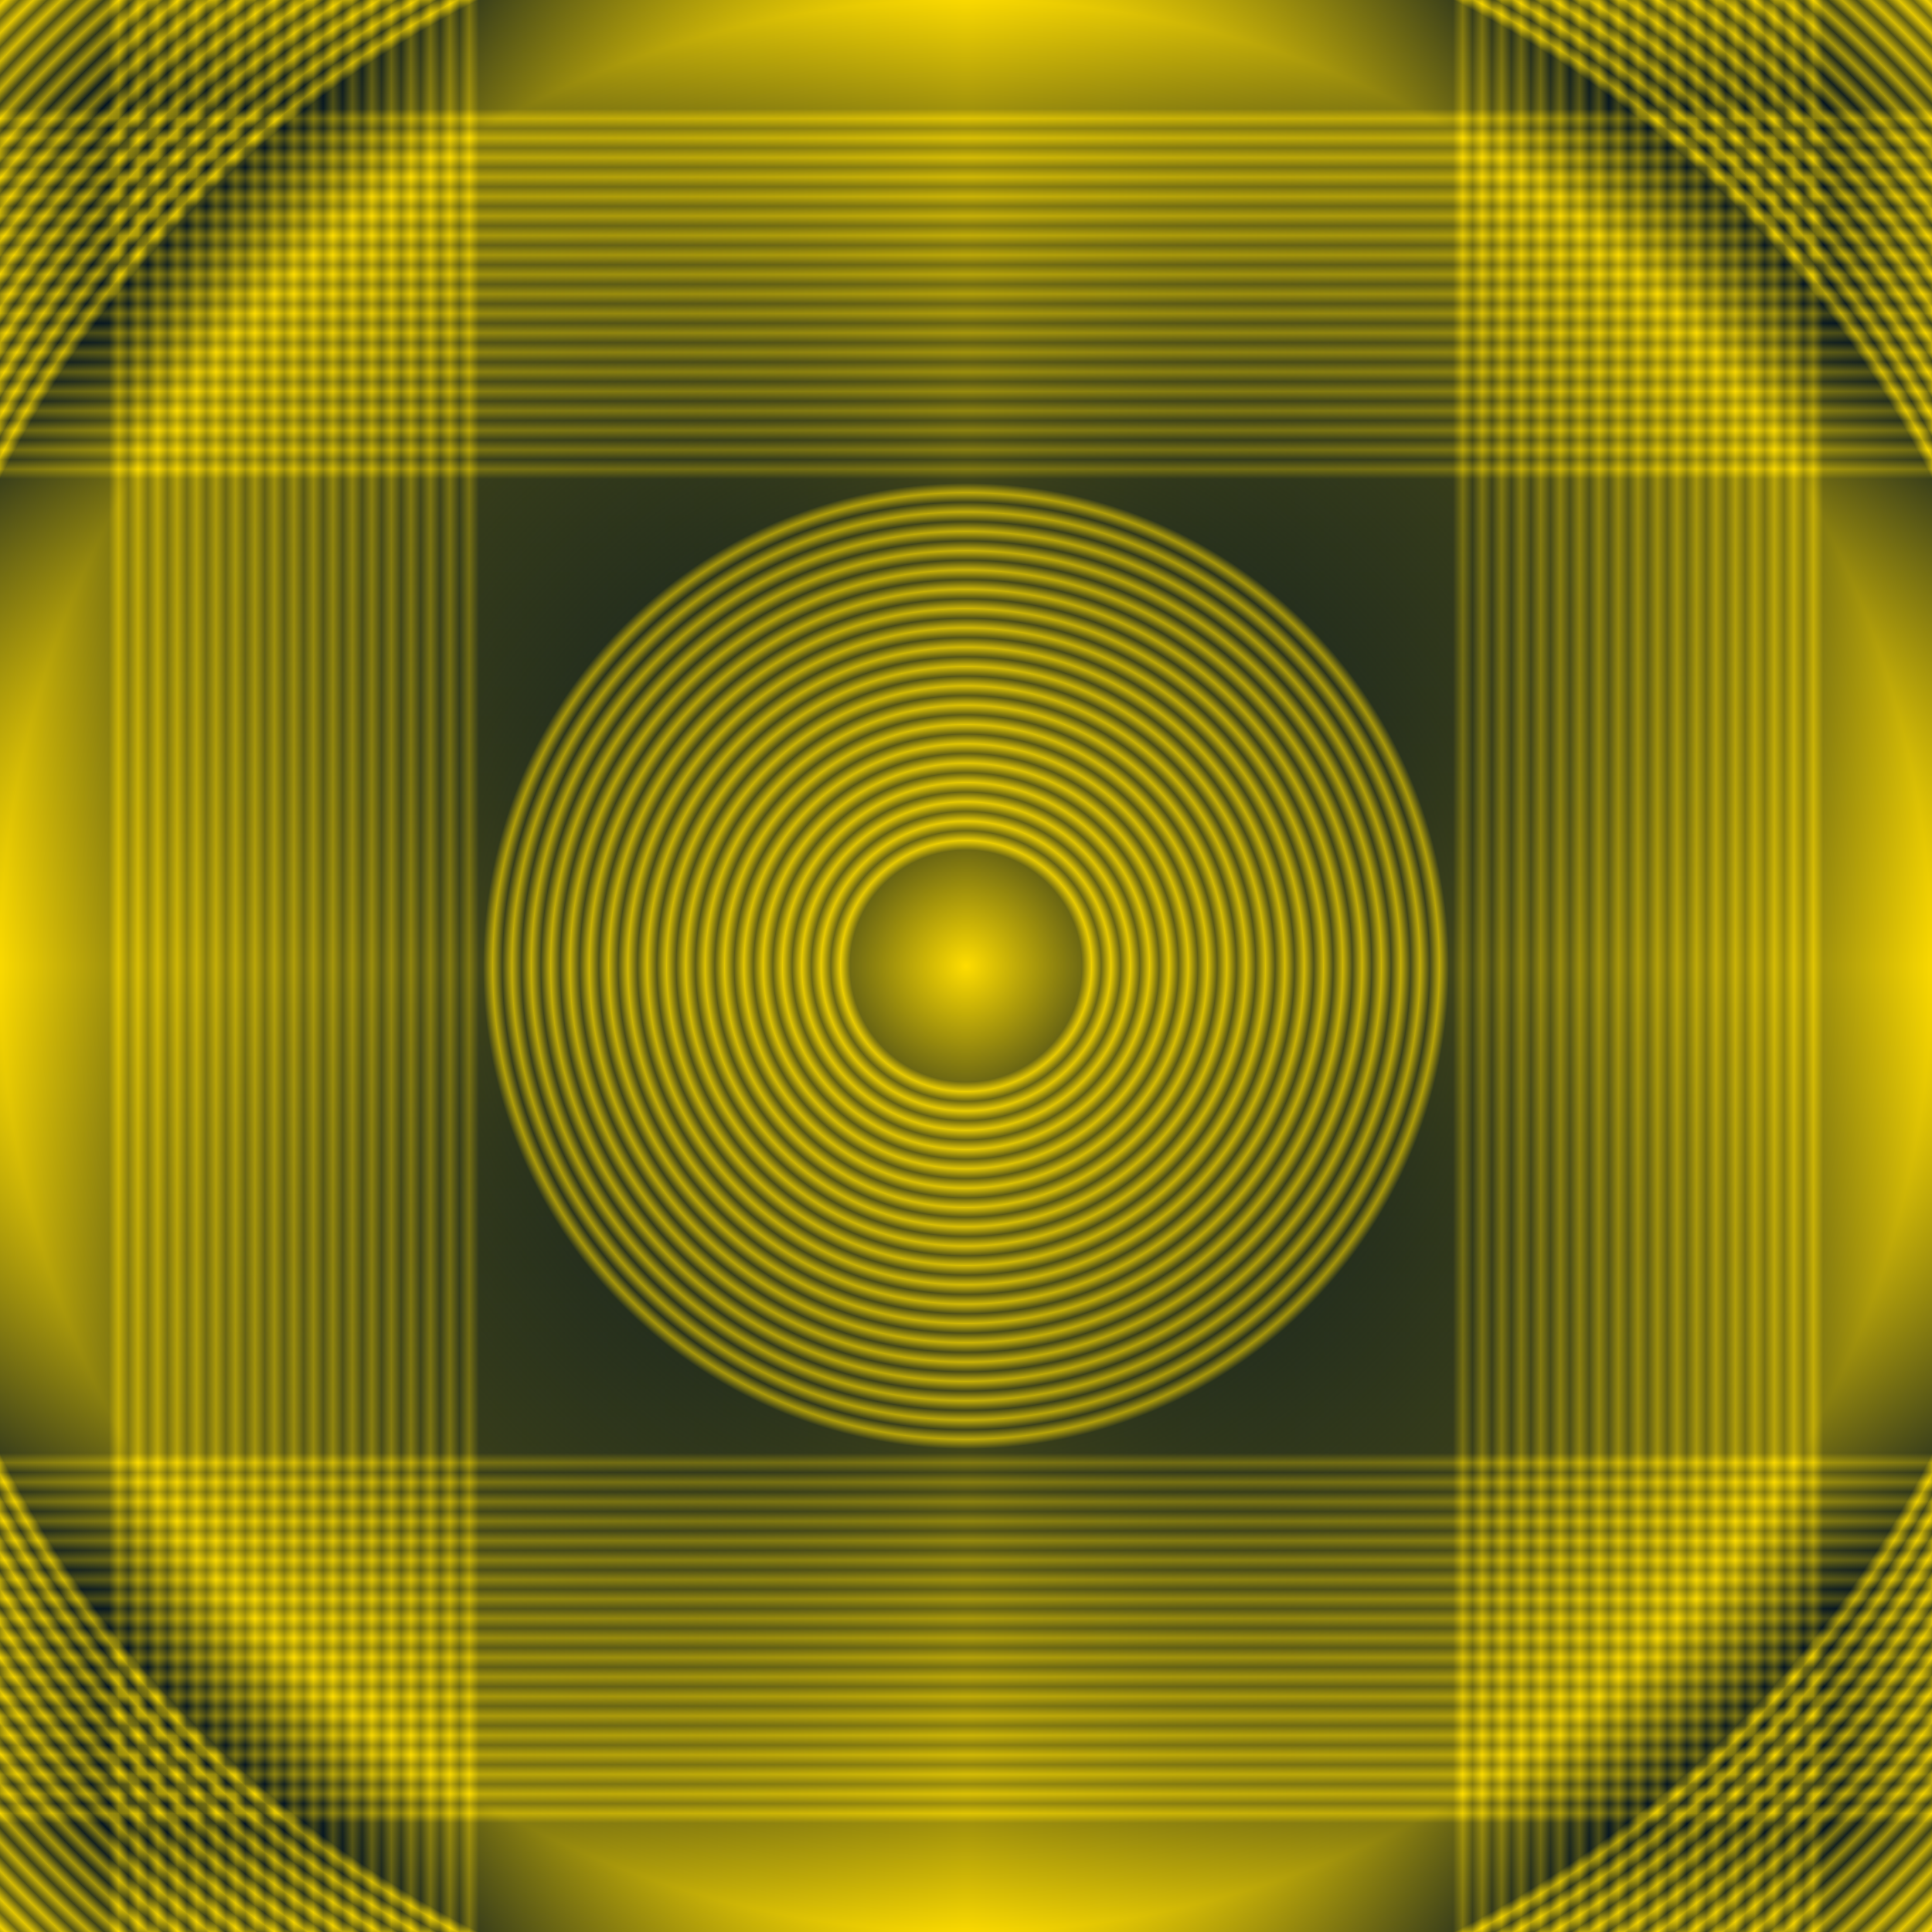
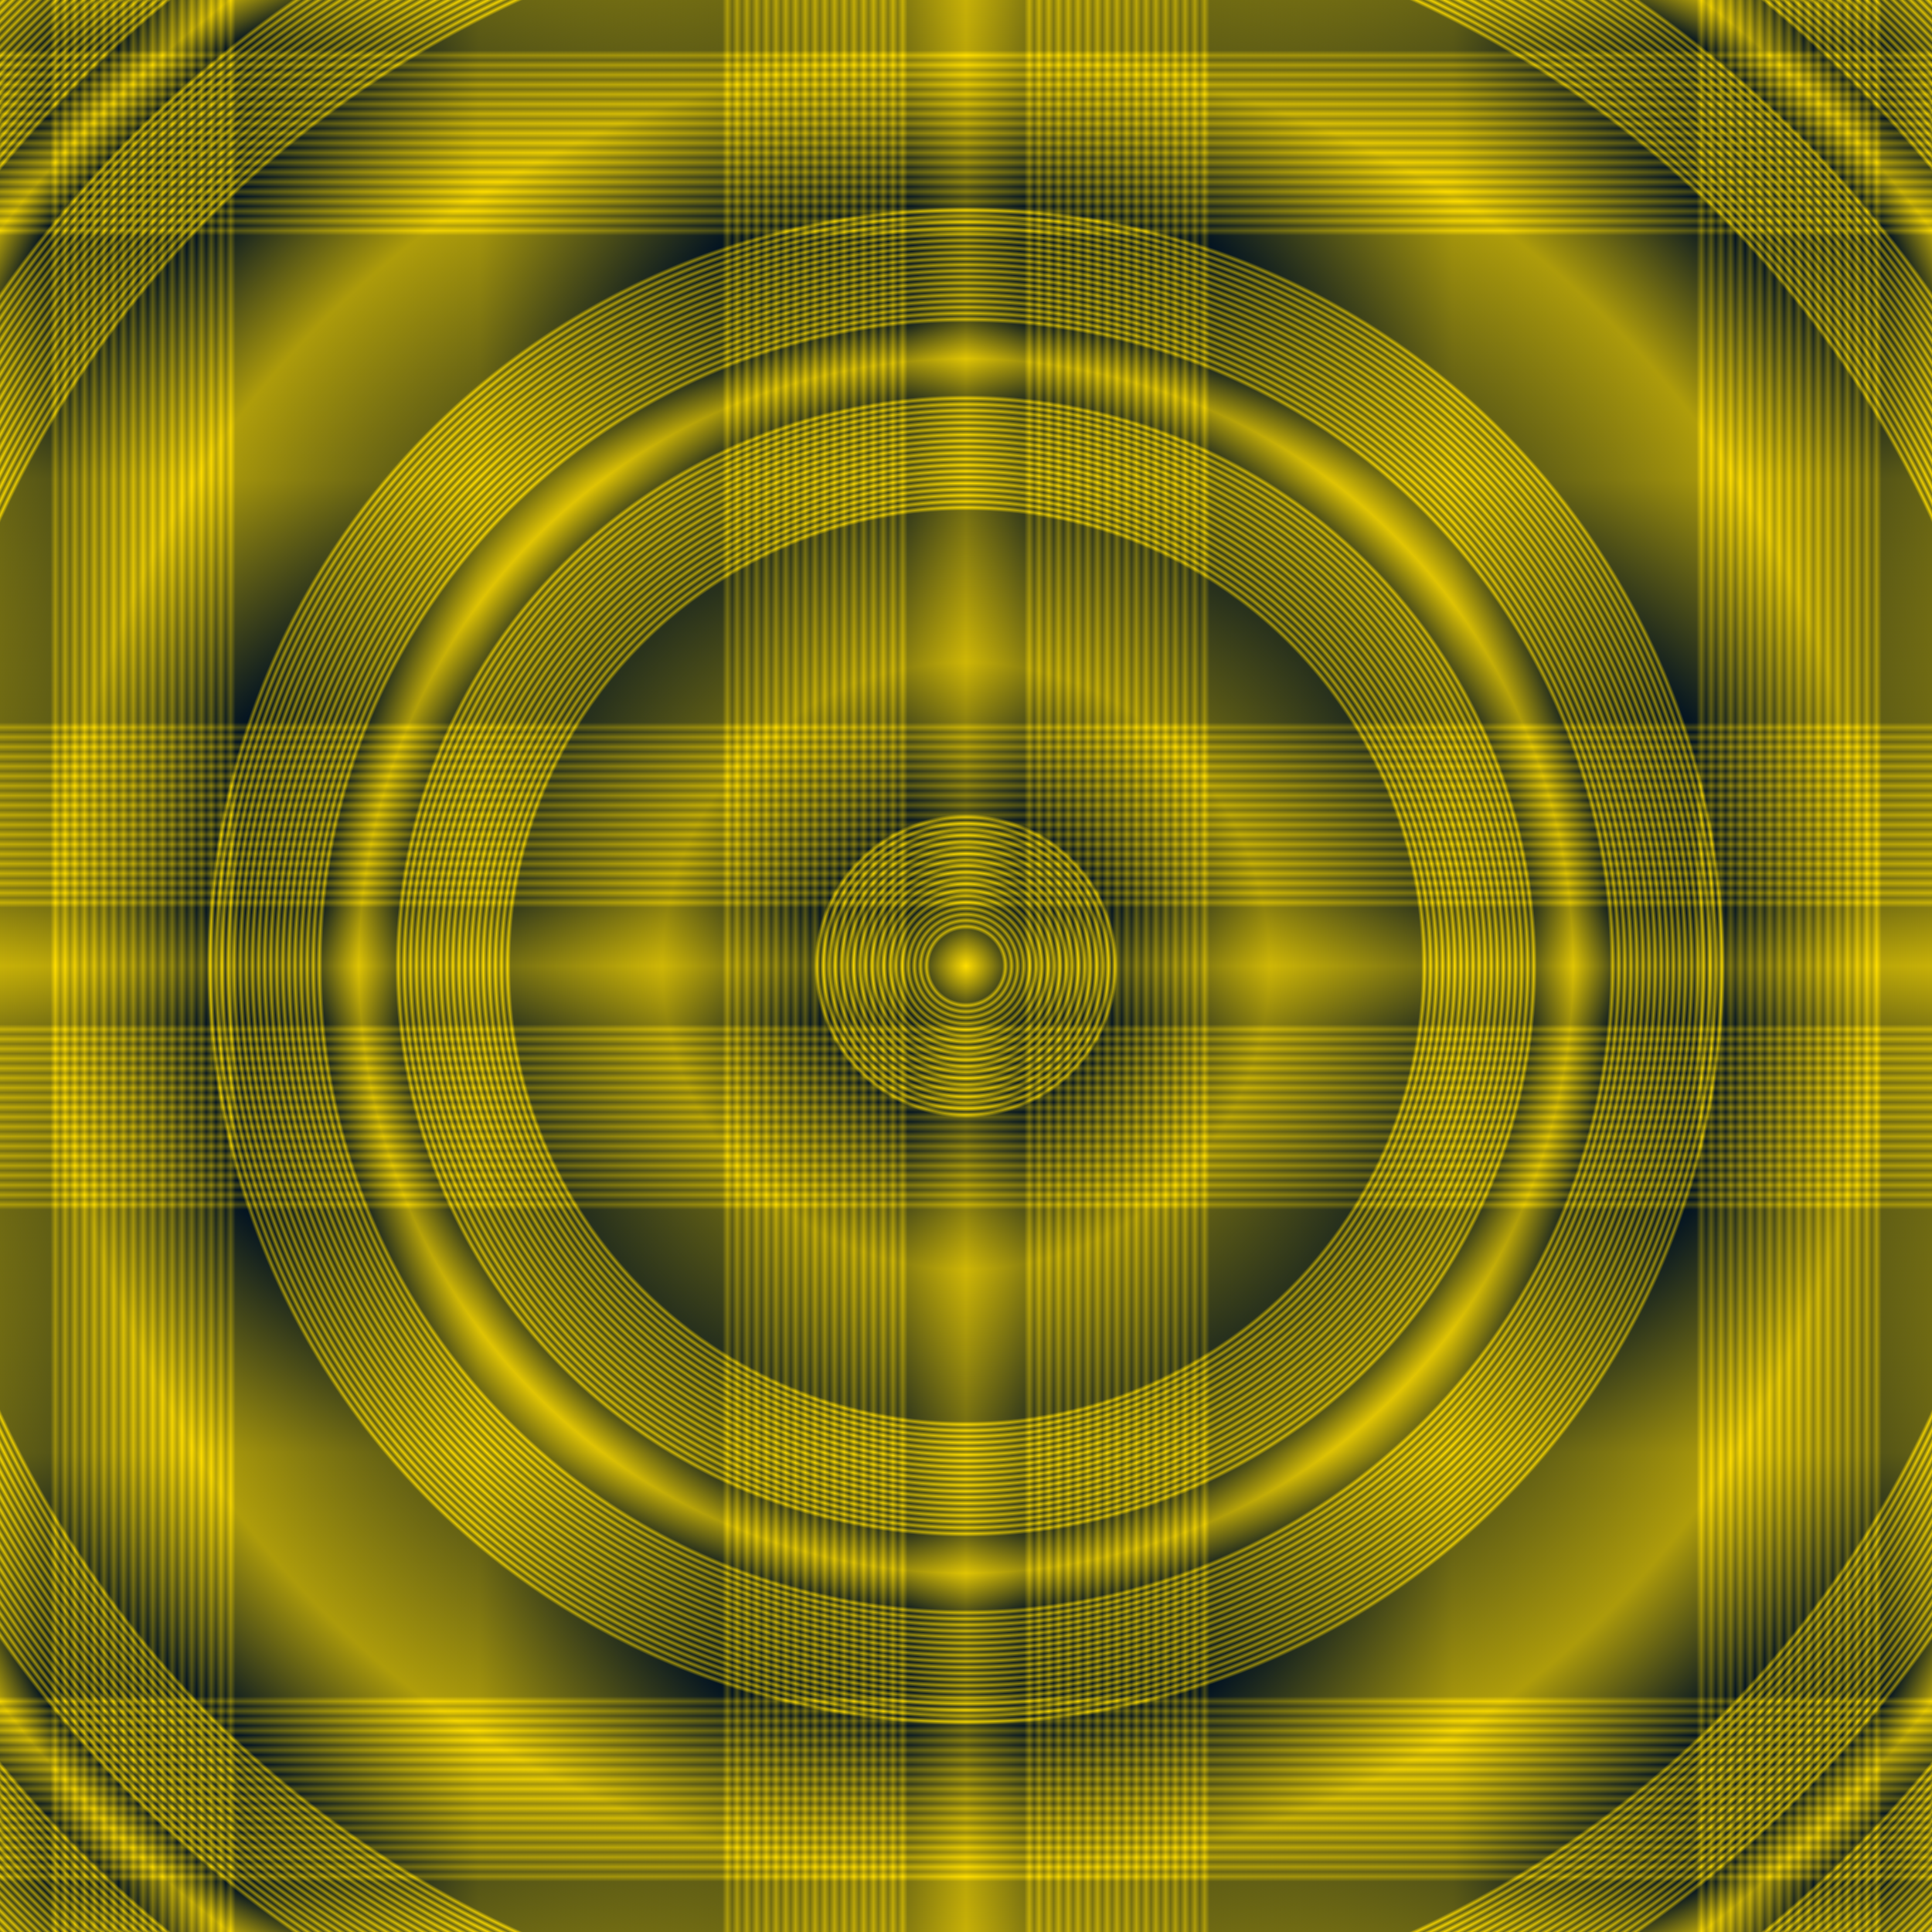
<svg xmlns="http://www.w3.org/2000/svg" xmlns:xlink="http://www.w3.org/1999/xlink" width="210mm" height="210mm" viewBox="0 0 210 210" version="1.1">
  <defs>
-     <linearGradient id="linearGradient7" x1="0%" y1="0%" x2="0%" y2="50%" spreadMethod="reflect">
+     <linearGradient id="linearGradient7" x1="0%" y1="0%" x2="0%" y2="25%" spreadMethod="reflect">
      <stop offset="0.00" style="stop-color:#ffdd00;stop-opacity:1" />
      <stop offset="0.12" style="stop-color:#001122;stop-opacity:1" />
      <stop offset="0.13" style="stop-color:#ffdd00;stop-opacity:1" />
      <stop offset="0.14" style="stop-color:#001122;stop-opacity:1" />
      <stop offset="0.15" style="stop-color:#ffdd00;stop-opacity:1" />
      <stop offset="0.16" style="stop-color:#001122;stop-opacity:1" />
      <stop offset="0.17" style="stop-color:#ffdd00;stop-opacity:1" />
      <stop offset="0.18" style="stop-color:#001122;stop-opacity:1" />
      <stop offset="0.19" style="stop-color:#ffdd00;stop-opacity:1" />
      <stop offset="0.20" style="stop-color:#001122;stop-opacity:1" />
      <stop offset="0.21" style="stop-color:#ffdd00;stop-opacity:1" />
      <stop offset="0.22" style="stop-color:#001122;stop-opacity:1" />
      <stop offset="0.23" style="stop-color:#ffdd00;stop-opacity:1" />
      <stop offset="0.24" style="stop-color:#001122;stop-opacity:1" />
      <stop offset="0.25" style="stop-color:#ffdd00;stop-opacity:1" />
      <stop offset="0.26" style="stop-color:#001122;stop-opacity:1" />
      <stop offset="0.27" style="stop-color:#ffdd00;stop-opacity:1" />
      <stop offset="0.28" style="stop-color:#001122;stop-opacity:1" />
      <stop offset="0.29" style="stop-color:#ffdd00;stop-opacity:1" />
      <stop offset="0.30" style="stop-color:#001122;stop-opacity:1" />
      <stop offset="0.31" style="stop-color:#ffdd00;stop-opacity:1" />
      <stop offset="0.32" style="stop-color:#001122;stop-opacity:1" />
      <stop offset="0.33" style="stop-color:#ffdd00;stop-opacity:1" />
      <stop offset="0.34" style="stop-color:#001122;stop-opacity:1" />
      <stop offset="0.35" style="stop-color:#ffdd00;stop-opacity:1" />
      <stop offset="0.36" style="stop-color:#001122;stop-opacity:1" />
      <stop offset="0.37" style="stop-color:#ffdd00;stop-opacity:1" />
      <stop offset="0.38" style="stop-color:#001122;stop-opacity:1" />
      <stop offset="0.39" style="stop-color:#ffdd00;stop-opacity:1" />
      <stop offset="0.40" style="stop-color:#001122;stop-opacity:1" />
      <stop offset="0.41" style="stop-color:#ffdd00;stop-opacity:1" />
      <stop offset="0.42" style="stop-color:#001122;stop-opacity:1" />
      <stop offset="0.43" style="stop-color:#ffdd00;stop-opacity:1" />
      <stop offset="0.44" style="stop-color:#001122;stop-opacity:1" />
      <stop offset="0.45" style="stop-color:#ffdd00;stop-opacity:1" />
      <stop offset="0.46" style="stop-color:#001122;stop-opacity:1" />
      <stop offset="0.47" style="stop-color:#ffdd00;stop-opacity:1" />
      <stop offset="0.48" style="stop-color:#001122;stop-opacity:1" />
      <stop offset="0.49" style="stop-color:#ffdd00;stop-opacity:1" />
      <stop offset="0.50" style="stop-color:#001122;stop-opacity:1" />
      <stop offset="1.00" style="stop-color:#ffdd00;stop-opacity:1" />
    </linearGradient>
-     <radialGradient xlink:href="#linearGradient7" id="radialGradient77824" spreadMethod="repeat" cx="105" cy="105" fx="105" fy="105" r="105" gradientUnits="userSpaceOnUse" />
+     <radialGradient xlink:href="#linearGradient7" id="radialGradient77824" spreadMethod="reflect" cx="105" cy="105" fx="105" fy="105" r="33" gradientUnits="userSpaceOnUse" />
  </defs>
  <rect style="        fill:url(#linearGradient7);        fill-opacity:1;" width="210" height="210" x="0" y="0" />
  <rect style="        fill:url(#linearGradient7);        fill-opacity:0.5;" transform="rotate(90, 105, 105)" width="210" height="210" x="0" y="0" />
  <rect style="        fill:url(#radialGradient77824);        fill-opacity:0.5;" width="210" height="210" x="0" y="0" />
</svg>
